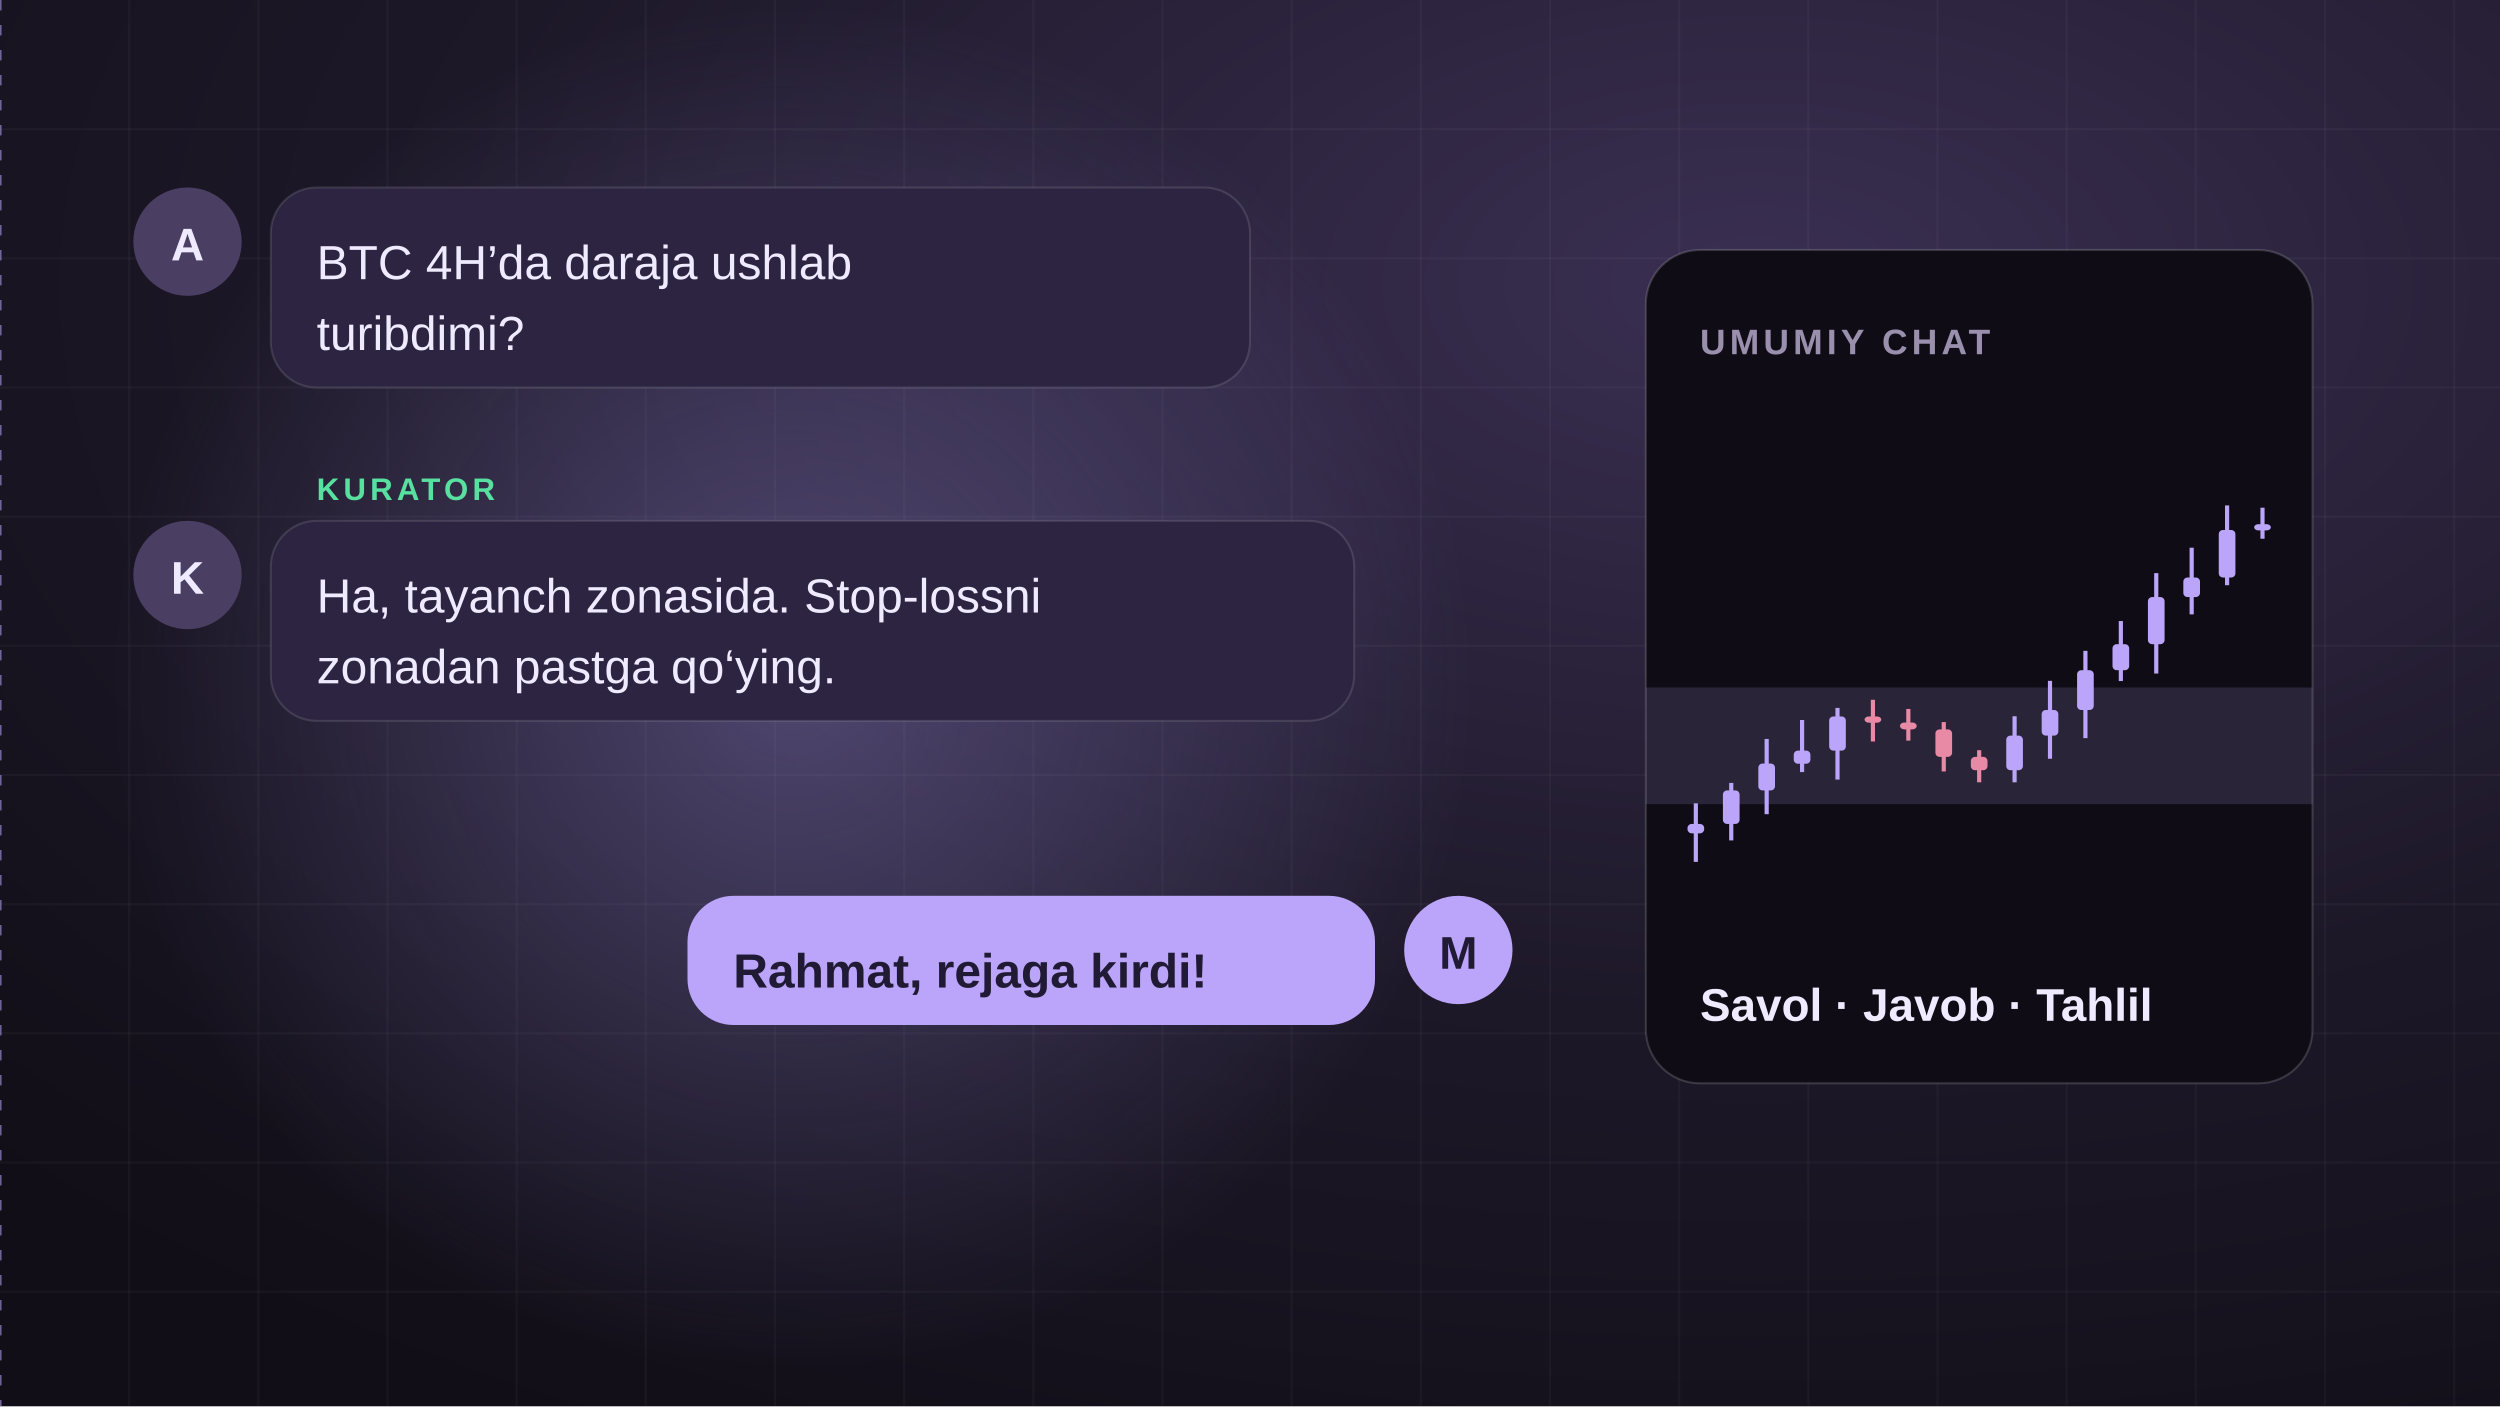
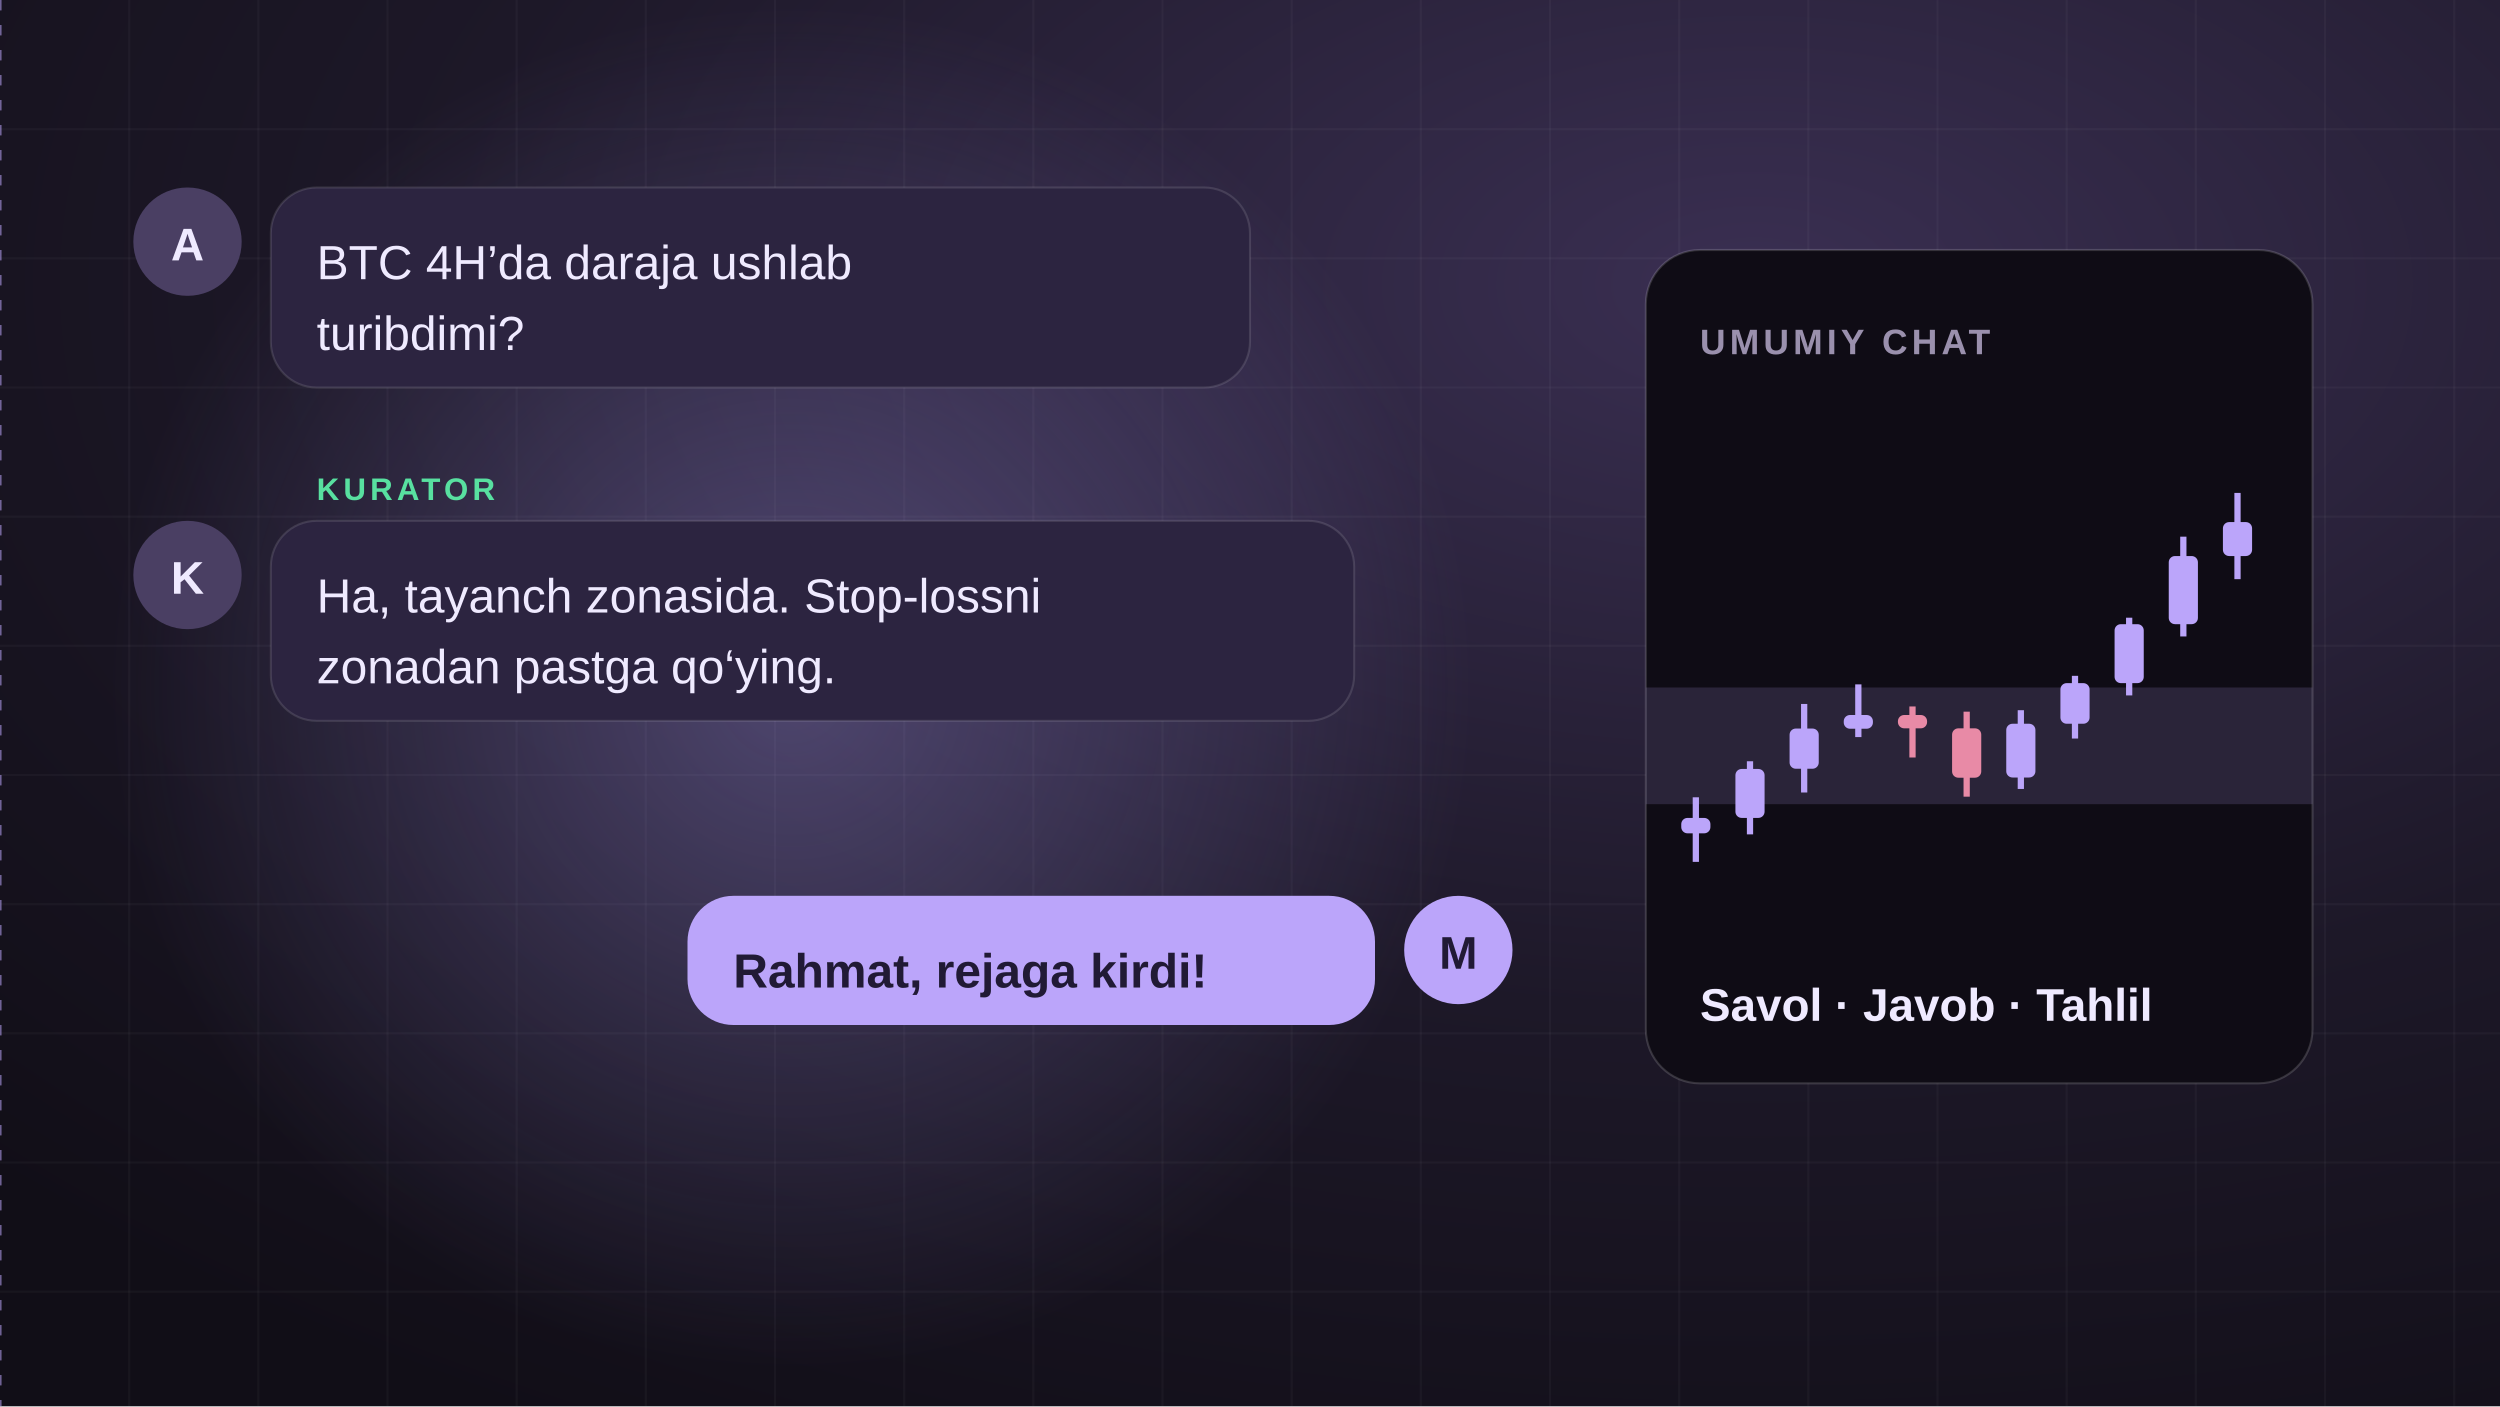
<svg xmlns="http://www.w3.org/2000/svg" width="1200" height="675" viewBox="0 0 1200 675">
  <style>
text{font-family:Arial,Helvetica,"Liberation Sans",sans-serif}
@keyframes grow{from{transform:scaleY(.05);opacity:0}to{transform:none;opacity:1}}
- @keyframes live{0%,100%{transform:none}50%{transform:scaleY(1.22)}}
+ @keyframes live{0%,100%{transform:none}50%{transform:scaleY(1.4)}}
@keyframes flo{0%,100%{transform:translateY(0)}50%{transform:translateY(-6px)}}
@keyframes br{0%,100%{opacity:.7;transform:scale(1)}50%{opacity:1;transform:scale(1.1)}}
@keyframes march{to{stroke-dashoffset:-60}}
@keyframes draw{0%{stroke-dashoffset:1;opacity:1}38%{stroke-dashoffset:0}86%{stroke-dashoffset:0;opacity:1}96%{opacity:0}100%{stroke-dashoffset:1;opacity:0}}
@keyframes bob{0%,100%{transform:none}50%{transform:scaleY(.72)}}
@keyframes dp{0%,100%{transform:scale(1)}50%{transform:scale(1.18)}}
@keyframes hl{0%,100%{opacity:.35}50%{opacity:1}}
@keyframes rin{from{opacity:0;transform:translateX(-18px)}to{opacity:1;transform:none}}
@keyframes bobx{0%,100%{transform:none}50%{transform:scaleX(.78)}}
.row{animation:rin .8s cubic-bezier(.2,.8,.2,1) both}
.barx{transform-box:fill-box;animation:bobx 2.6s ease-in-out infinite}
.cd,.bar,.dot,.glow{transform-box:fill-box}
@keyframes tick{0%,100%{transform:scaleY(1)}35%{transform:scaleY(var(--a,.7))}70%{transform:scaleY(var(--b,1.12))}}
.cd{transform-origin:50% 55%;animation:grow .7s cubic-bezier(.2,.8,.2,1) both,tick 2s ease-in-out infinite}
@keyframes stream{to{transform:translateX(-640px)}}
- .stream{animation:stream 16s linear infinite}
- .cd.live{transform-origin:50% 50%;animation:grow .7s cubic-bezier(.2,.8,.2,1) both,live 1.6s ease-in-out infinite}
+ .stream{animation:stream 8s linear infinite}
+ .cd.live{transform-origin:50% 50%;animation:grow .7s cubic-bezier(.2,.8,.2,1) both,live .9s ease-in-out infinite}
@keyframes scan{from{transform:translateX(-90px)}to{transform:translateX(1290px)}}
.scan{animation:scan 6.5s cubic-bezier(.45,0,.55,1) infinite}
.chip{animation:flo 4.5s ease-in-out infinite}
.glow{transform-origin:50% 50%;animation:br 6s ease-in-out infinite}
.dash{animation:march 3.2s linear infinite}
.draw{stroke-dasharray:1;stroke-dashoffset:1;animation:draw 8s cubic-bezier(.4,0,.2,1) .3s infinite}
.bar{transform-origin:50% 100%;animation:bob 2.4s ease-in-out infinite}
.dot{transform-origin:50% 50%;animation:dp 2.2s ease-in-out infinite}
.hl{animation:hl 2.2s ease-in-out infinite}
@media (prefers-reduced-motion:reduce){*{animation:none!important}.draw{stroke-dasharray:none;stroke-dashoffset:0}.scan,.mdot{display:none}}
</style>
  <defs>
    <radialGradient id="bg" cx="70%" cy="20%" r="95%">
      <stop offset="0" stop-color="#3a2f52" />
      <stop offset=".55" stop-color="#1d1828" />
      <stop offset="1" stop-color="#110e17" />
    </radialGradient>
    <radialGradient id="glow" cx="50%" cy="50%" r="50%">
      <stop offset="0" stop-color="#a697eb" stop-opacity=".35" />
      <stop offset="1" stop-color="#a697eb" stop-opacity="0" />
    </radialGradient>
    <linearGradient id="scanG" x1="0" y1="0" x2="1" y2="0">
      <stop offset="0" stop-color="#bba5fa" stop-opacity="0" />
      <stop offset="1" stop-color="#bba5fa" stop-opacity=".2" />
    </linearGradient>
    <linearGradient id="fadeUp" x1="0" y1="0" x2="0" y2="1">
      <stop offset="0" stop-color="#bba5fa" stop-opacity=".35" />
      <stop offset="1" stop-color="#bba5fa" stop-opacity="0" />
    </linearGradient>
  </defs>
  <rect width="1200" height="675" fill="url(#bg)" />
  <line x1="62" y1="0" x2="62" y2="675" stroke="#fff" stroke-opacity=".035" />
  <line x1="124" y1="0" x2="124" y2="675" stroke="#fff" stroke-opacity=".035" />
  <line x1="186" y1="0" x2="186" y2="675" stroke="#fff" stroke-opacity=".035" />
  <line x1="248" y1="0" x2="248" y2="675" stroke="#fff" stroke-opacity=".035" />
  <line x1="310" y1="0" x2="310" y2="675" stroke="#fff" stroke-opacity=".035" />
  <line x1="372" y1="0" x2="372" y2="675" stroke="#fff" stroke-opacity=".035" />
  <line x1="434" y1="0" x2="434" y2="675" stroke="#fff" stroke-opacity=".035" />
  <line x1="496" y1="0" x2="496" y2="675" stroke="#fff" stroke-opacity=".035" />
  <line x1="558" y1="0" x2="558" y2="675" stroke="#fff" stroke-opacity=".035" />
  <line x1="620" y1="0" x2="620" y2="675" stroke="#fff" stroke-opacity=".035" />
  <line x1="682" y1="0" x2="682" y2="675" stroke="#fff" stroke-opacity=".035" />
  <line x1="744" y1="0" x2="744" y2="675" stroke="#fff" stroke-opacity=".035" />
  <line x1="806" y1="0" x2="806" y2="675" stroke="#fff" stroke-opacity=".035" />
  <line x1="868" y1="0" x2="868" y2="675" stroke="#fff" stroke-opacity=".035" />
  <line x1="930" y1="0" x2="930" y2="675" stroke="#fff" stroke-opacity=".035" />
  <line x1="992" y1="0" x2="992" y2="675" stroke="#fff" stroke-opacity=".035" />
  <line x1="1054" y1="0" x2="1054" y2="675" stroke="#fff" stroke-opacity=".035" />
  <line x1="1116" y1="0" x2="1116" y2="675" stroke="#fff" stroke-opacity=".035" />
  <line x1="1178" y1="0" x2="1178" y2="675" stroke="#fff" stroke-opacity=".035" />
  <line x1="0" y1="62" x2="1200" y2="62" stroke="#fff" stroke-opacity=".035" />
  <line x1="0" y1="124" x2="1200" y2="124" stroke="#fff" stroke-opacity=".035" />
  <line x1="0" y1="186" x2="1200" y2="186" stroke="#fff" stroke-opacity=".035" />
  <line x1="0" y1="248" x2="1200" y2="248" stroke="#fff" stroke-opacity=".035" />
  <line x1="0" y1="310" x2="1200" y2="310" stroke="#fff" stroke-opacity=".035" />
  <line x1="0" y1="372" x2="1200" y2="372" stroke="#fff" stroke-opacity=".035" />
  <line x1="0" y1="434" x2="1200" y2="434" stroke="#fff" stroke-opacity=".035" />
  <line x1="0" y1="496" x2="1200" y2="496" stroke="#fff" stroke-opacity=".035" />
  <line x1="0" y1="558" x2="1200" y2="558" stroke="#fff" stroke-opacity=".035" />
  <line x1="0" y1="620" x2="1200" y2="620" stroke="#fff" stroke-opacity=".035" />
  <circle class="glow" cx="380" cy="330" r="330" fill="url(#glow)" />
  <g transform="translate(130 90)">
    <g class="row" style="animation-delay:380ms">
      <circle cx="-40" cy="26" r="26" fill="#4a3f63" />
      <text x="-40" y="35" text-anchor="middle" font-size="22" font-weight="800" fill="#efeaff">A</text>
      <rect width="470" height="96" rx="22" fill="#2c2440" stroke="#fff" stroke-opacity="0.12" />
      <text x="22" y="44" font-size="23" font-weight="400" fill="#efeaff">BTC 4H’da daraja ushlab</text>
      <text x="22" y="78" font-size="23" font-weight="400" fill="#efeaff">turibdimi?</text>
    </g>
  </g>
  <g transform="translate(130 250)">
    <g class="row" style="animation-delay:700ms">
      <circle cx="-40" cy="26" r="26" fill="#4a3f63" />
      <text x="-40" y="35" text-anchor="middle" font-size="22" font-weight="800" fill="#efeaff">K</text>
      <rect width="520" height="96" rx="22" fill="#2c2440" stroke="#fff" stroke-opacity="0.12" />
      <text x="22" y="-10" font-size="15" font-weight="700" fill="#58e0a0" letter-spacing="2">KURATOR</text>
      <text x="22" y="44" font-size="23" font-weight="400" fill="#efeaff">Ha, tayanch zonasida. Stop-lossni</text>
      <text x="22" y="78" font-size="23" font-weight="400" fill="#efeaff">zonadan pastga qo‘ying.</text>
    </g>
  </g>
  <g transform="translate(330 430)">
    <g class="row" style="animation-delay:1060ms">
      <circle cx="370" cy="26" r="26" fill="#bba5fa" />
      <text x="370" y="35" text-anchor="middle" font-size="22" font-weight="800" fill="#211a35">M</text>
      <rect width="330" height="62" rx="22" fill="#bba5fa" stroke="#fff" stroke-opacity="0" />
      <text x="22" y="44" font-size="23" font-weight="700" fill="#211a35">Rahmat, rejaga kirdi!</text>
    </g>
  </g>
  <g transform="translate(790 120)">
    <rect width="320" height="400" rx="26" fill="#0f0c15" stroke="#fff" stroke-opacity=".16" />
    <text x="26" y="50" font-size="17" font-weight="700" fill="#9a90ad" letter-spacing="2">UMUMIY CHAT</text>
    <rect x="0" y="210" width="320" height="56" fill="#bba5fa" opacity=".16" />
    <g transform="translate(24 100)">
-       <g class="cd" style="--a:0.64;--b:1.11;animation-duration:.7s,2.43s;animation-delay:200ms,900ms">
-         <line x1="0" x2="0" y1="165.6" y2="193.7" stroke="#bba5fa" stroke-width="2" />
-         <rect x="-4" y="175.5" width="8" height="4.5" rx="2" fill="#bba5fa" />
+       <g class="cd" style="--a:0.46;--b:1.23;animation-duration:.7s,1.03s;animation-delay:200ms,600ms">
+         <line x1="0" x2="0" y1="162.7" y2="193.7" stroke="#bba5fa" stroke-width="3" />
+         <rect x="-7" y="172.6" width="14" height="7.4" rx="3" fill="#bba5fa" />
      </g>
-       <g class="cd" style="--a:0.56;--b:1.25;animation-duration:.7s,2.41s;animation-delay:235ms,1037ms">
-         <line x1="17" x2="17" y1="155.8" y2="183.4" stroke="#bba5fa" stroke-width="2" />
-         <rect x="13" y="159.4" width="8" height="16.1" rx="2" fill="#bba5fa" />
+       <g class="cd" style="--a:0.39;--b:1.40;animation-duration:.7s,1.02s;animation-delay:240ms,737ms">
+         <line x1="26" x2="26" y1="145.4" y2="180.5" stroke="#bba5fa" stroke-width="3" />
+         <rect x="19" y="149.1" width="14" height="23.5" rx="3" fill="#bba5fa" />
      </g>
-       <g class="cd" style="--a:0.47;--b:1.15;animation-duration:.7s,1.55s;animation-delay:270ms,1174ms">
-         <line x1="34" x2="34" y1="134.7" y2="170.8" stroke="#bba5fa" stroke-width="2" />
-         <rect x="30" y="146.5" width="8" height="12.9" rx="2" fill="#bba5fa" />
+       <g class="cd" style="--a:0.32;--b:1.28;animation-duration:.7s,0.68s;animation-delay:280ms,874ms">
+         <line x1="52" x2="52" y1="117.9" y2="160.4" stroke="#bba5fa" stroke-width="3" />
+         <rect x="45" y="129.7" width="14" height="19.3" rx="3" fill="#bba5fa" />
      </g>
-       <g class="cd" style="--a:0.50;--b:1.10;animation-duration:.7s,1.83s;animation-delay:305ms,1311ms">
-         <line x1="51" x2="51" y1="125.6" y2="150.6" stroke="#bba5fa" stroke-width="2" />
-         <rect x="47" y="140.3" width="8" height="6.3" rx="2" fill="#bba5fa" />
+       <g class="cd" style="--a:0.34;--b:1.22;animation-duration:.7s,0.79s;animation-delay:320ms,1011ms">
+         <line x1="78" x2="78" y1="108.5" y2="133.8" stroke="#bba5fa" stroke-width="3" />
+         <rect x="71" y="123.2" width="14" height="6.6" rx="3" fill="#bba5fa" />
      </g>
-       <g class="cd" style="--a:0.76;--b:1.17;animation-duration:.7s,2.27s;animation-delay:340ms,1448ms">
-         <line x1="68" x2="68" y1="119.8" y2="154.2" stroke="#bba5fa" stroke-width="2" />
-         <rect x="64" y="123.9" width="8" height="16.4" rx="2" fill="#bba5fa" />
+       <g class="cd" style="--a:0.57;--b:1.30;animation-duration:.7s,0.97s;animation-delay:360ms,1148ms">
+         <line x1="104" x2="104" y1="119.1" y2="143.6" stroke="#e88aa6" stroke-width="3" />
+         <rect x="97" y="123.2" width="14" height="6.4" rx="3" fill="#e88aa6" />
      </g>
-       <g class="cd" style="--a:0.67;--b:1.21;animation-duration:.7s,1.87s;animation-delay:375ms,1585ms">
-         <line x1="85" x2="85" y1="115.9" y2="135.9" stroke="#e88aa6" stroke-width="2" />
-         <rect x="81" y="123.9" width="8" height="3.0" rx="2" fill="#e88aa6" />
+       <g class="cd" style="--a:0.49;--b:1.34;animation-duration:.7s,0.81s;animation-delay:400ms,1285ms">
+         <line x1="130" x2="130" y1="121.6" y2="162.4" stroke="#e88aa6" stroke-width="3" />
+         <rect x="123" y="129.6" width="14" height="23.7" rx="3" fill="#e88aa6" />
      </g>
-       <g class="cd" style="--a:0.69;--b:1.29;animation-duration:.7s,1.11s;animation-delay:410ms,1722ms">
-         <line x1="102" x2="102" y1="120.3" y2="135.5" stroke="#e88aa6" stroke-width="2" />
-         <rect x="98" y="126.8" width="8" height="3.3" rx="2" fill="#e88aa6" />
+       <g class="cd" style="--a:0.50;--b:1.44;animation-duration:.7s,0.50s;animation-delay:440ms,622ms">
+         <line x1="156" x2="156" y1="120.9" y2="158.7" stroke="#bba5fa" stroke-width="3" />
+         <rect x="149" y="127.4" width="14" height="25.8" rx="3" fill="#bba5fa" />
      </g>
-       <g class="cd" style="--a:0.59;--b:1.28;animation-duration:.7s,2.01s;animation-delay:445ms,1859ms">
-         <line x1="119" x2="119" y1="126.6" y2="150.3" stroke="#e88aa6" stroke-width="2" />
-         <rect x="115" y="130.1" width="8" height="13.2" rx="2" fill="#e88aa6" />
+       <g class="cd" style="--a:0.42;--b:1.43;animation-duration:.7s,0.86s;animation-delay:480ms,759ms">
+         <line x1="182" x2="182" y1="104.4" y2="134.5" stroke="#bba5fa" stroke-width="3" />
+         <rect x="175" y="107.9" width="14" height="19.5" rx="3" fill="#bba5fa" />
      </g>
-       <g class="cd" style="--a:0.48;--b:1.24;animation-duration:.7s,2.06s;animation-delay:480ms,1996ms">
-         <line x1="136" x2="136" y1="140.1" y2="155.5" stroke="#e88aa6" stroke-width="2" />
-         <rect x="132" y="143.3" width="8" height="6.4" rx="2" fill="#e88aa6" />
+       <g class="cd" style="--a:0.33;--b:1.38;animation-duration:.7s,0.88s;animation-delay:520ms,896ms">
+         <line x1="208" x2="208" y1="76.5" y2="113.8" stroke="#bba5fa" stroke-width="3" />
+         <rect x="201" y="79.6" width="14" height="28.3" rx="3" fill="#bba5fa" />
      </g>
-       <g class="cd" style="--a:0.49;--b:1.25;animation-duration:.7s,1.76s;animation-delay:515ms,2133ms">
-         <line x1="153" x2="153" y1="123.8" y2="155.5" stroke="#bba5fa" stroke-width="2" />
-         <rect x="149" y="133.1" width="8" height="16.6" rx="2" fill="#bba5fa" />
+       <g class="cd" style="--a:0.34;--b:1.39;animation-duration:.7s,0.77s;animation-delay:560ms,1033ms">
+         <line x1="234" x2="234" y1="37.6" y2="85.5" stroke="#bba5fa" stroke-width="3" />
+         <rect x="227" y="46.9" width="14" height="32.7" rx="3" fill="#bba5fa" />
      </g>
-       <g class="cd" style="--a:0.73;--b:1.16;animation-duration:.7s,1.62s;animation-delay:550ms,970ms">
-         <line x1="170" x2="170" y1="106.8" y2="144.2" stroke="#bba5fa" stroke-width="2" />
-         <rect x="166" y="120.8" width="8" height="12.3" rx="2" fill="#bba5fa" />
-       </g>
-       <g class="cd" style="--a:0.62;--b:1.26;animation-duration:.7s,2.13s;animation-delay:585ms,1107ms">
-         <line x1="187" x2="187" y1="92.4" y2="134.3" stroke="#bba5fa" stroke-width="2" />
-         <rect x="183" y="101.7" width="8" height="19.1" rx="2" fill="#bba5fa" />
-       </g>
-       <g class="cd" style="--a:0.62;--b:1.19;animation-duration:.7s,2.29s;animation-delay:620ms,1244ms">
-         <line x1="204" x2="204" y1="78.1" y2="106.9" stroke="#bba5fa" stroke-width="2" />
-         <rect x="200" y="89.2" width="8" height="12.5" rx="2" fill="#bba5fa" />
-       </g>
-       <g class="cd" style="--a:0.50;--b:1.24;animation-duration:.7s,1.11s;animation-delay:655ms,1381ms">
-         <line x1="221" x2="221" y1="55.1" y2="103.3" stroke="#bba5fa" stroke-width="2" />
-         <rect x="217" y="66.6" width="8" height="22.6" rx="2" fill="#bba5fa" />
-       </g>
-       <g class="cd" style="--a:0.73;--b:1.26;animation-duration:.7s,2.08s;animation-delay:690ms,1518ms">
-         <line x1="238" x2="238" y1="42.9" y2="74.9" stroke="#bba5fa" stroke-width="2" />
-         <rect x="234" y="57.2" width="8" height="9.4" rx="2" fill="#bba5fa" />
-       </g>
-       <g class="cd" style="--a:0.72;--b:1.11;animation-duration:.7s,1.20s;animation-delay:725ms,1655ms">
-         <line x1="255" x2="255" y1="22.6" y2="60.9" stroke="#bba5fa" stroke-width="2" />
-         <rect x="251" y="34.4" width="8" height="22.8" rx="2" fill="#bba5fa" />
-       </g>
-       <g class="cd live" style="--a:0.59;--b:1.30;animation-duration:.7s,1.97s;animation-delay:760ms,1792ms">
-         <line x1="272" x2="272" y1="23.7" y2="38.6" stroke="#bba5fa" stroke-width="2" />
-         <rect x="268" y="31.6" width="8" height="3.0" rx="2" fill="#bba5fa" />
+       <g class="cd live" style="--a:0.54;--b:1.29;animation-duration:.7s,0.71s;animation-delay:600ms,1170ms">
+         <line x1="260" x2="260" y1="16.6" y2="58.0" stroke="#bba5fa" stroke-width="3" />
+         <rect x="253" y="30.6" width="14" height="16.3" rx="3" fill="#bba5fa" />
      </g>
    </g>
    <text x="26" y="370" font-size="22" font-weight="700" fill="#efeaff">Savol · Javob · Tahlil</text>
  </g>
  <g class="scan">
    <rect x="-70" y="0" width="70" height="675" fill="url(#scanG)" />
    <line x1="0" y1="0" x2="0" y2="675" stroke="#bba5fa" stroke-opacity=".55" stroke-width="1.5" stroke-dasharray="5 7" />
  </g>
</svg>
